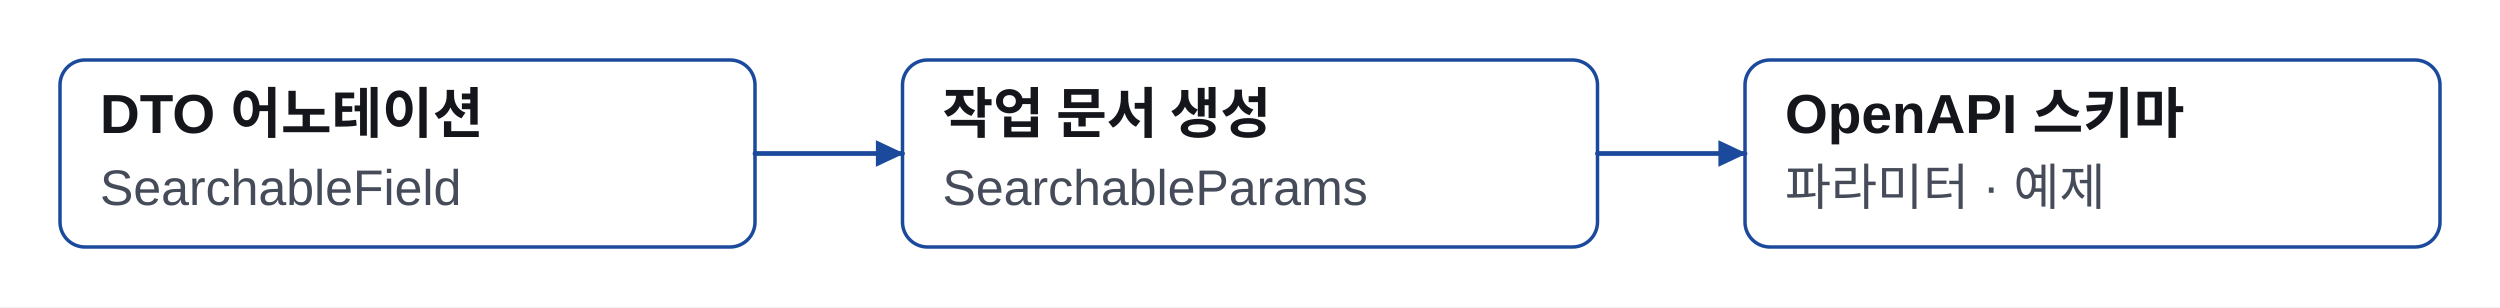
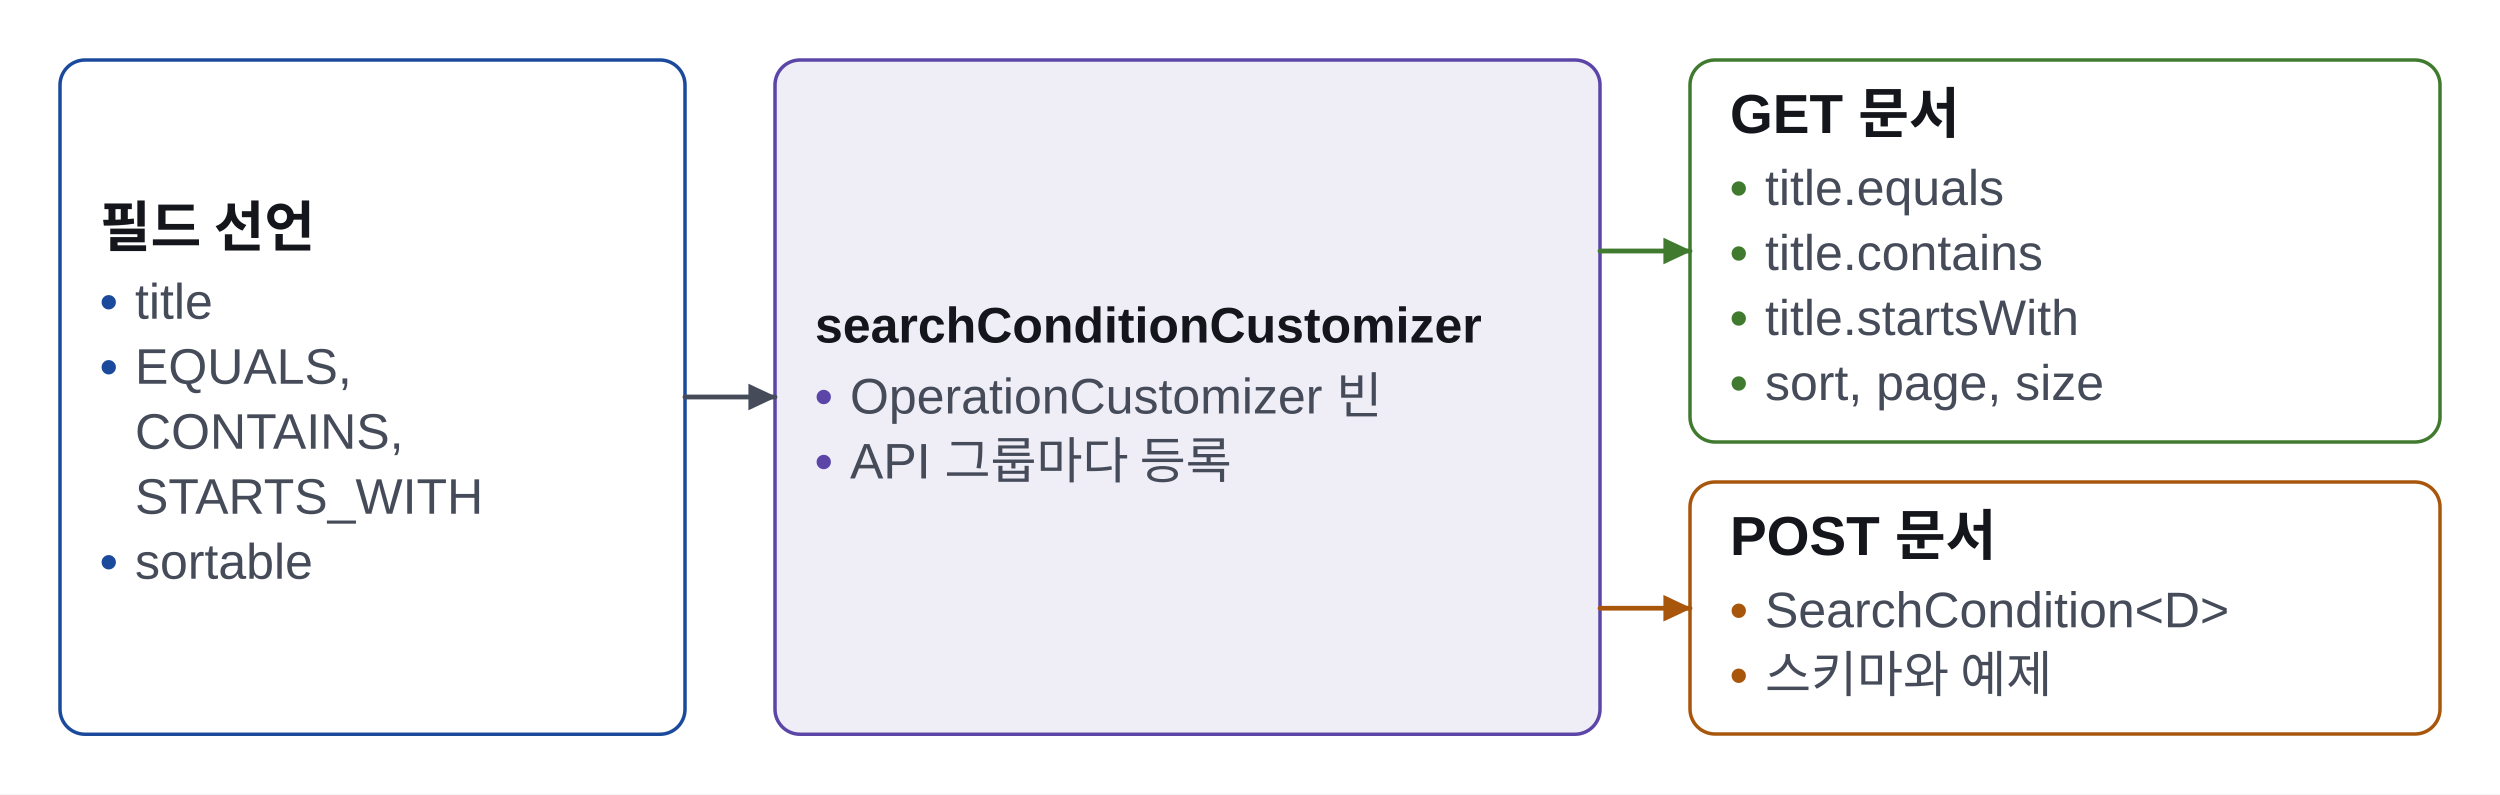
- <svg xmlns="http://www.w3.org/2000/svg" data-list-mode="plain" width="1000.0" height="122.8" viewBox="0 0 1000.0 122.8" font-family="Arial, 'Noto Sans KR', 'Apple SD Gothic Neo', sans-serif">
+ <svg xmlns="http://www.w3.org/2000/svg" width="1000.0" height="317.7" viewBox="0 0 1000.0 317.7" font-family="Arial, 'Noto Sans KR', 'Apple SD Gothic Neo', sans-serif">
  <defs>
    <linearGradient id="bgwash" x1="0" y1="0" x2="0" y2="1">
      <stop offset="0" stop-color="#ffffff" />
      <stop offset="1" stop-color="#ffffff" />
    </linearGradient>
    <marker id="arr-blue" viewBox="0 0 10 10" refX="8.5" refY="5" markerWidth="7" markerHeight="7" orient="auto">
      <path d="M0.5 1 L9 5 L0.5 9 z" fill="#1b4a9c" />
    </marker>
    <marker id="arr-green" viewBox="0 0 10 10" refX="8.5" refY="5" markerWidth="7" markerHeight="7" orient="auto">
      <path d="M0.5 1 L9 5 L0.5 9 z" fill="#3f7a2e" />
    </marker>
    <marker id="arr-orange" viewBox="0 0 10 10" refX="8.5" refY="5" markerWidth="7" markerHeight="7" orient="auto">
      <path d="M0.5 1 L9 5 L0.5 9 z" fill="#a8560c" />
    </marker>
    <marker id="arr-purple" viewBox="0 0 10 10" refX="8.5" refY="5" markerWidth="7" markerHeight="7" orient="auto">
      <path d="M0.5 1 L9 5 L0.5 9 z" fill="#5b46a8" />
    </marker>
    <marker id="arr-cyan" viewBox="0 0 10 10" refX="8.5" refY="5" markerWidth="7" markerHeight="7" orient="auto">
      <path d="M0.5 1 L9 5 L0.5 9 z" fill="#0f6f96" />
    </marker>
    <marker id="arr-teal" viewBox="0 0 10 10" refX="8.5" refY="5" markerWidth="7" markerHeight="7" orient="auto">
      <path d="M0.5 1 L9 5 L0.5 9 z" fill="#0b6a5a" />
    </marker>
    <marker id="arr-red" viewBox="0 0 10 10" refX="8.5" refY="5" markerWidth="7" markerHeight="7" orient="auto">
      <path d="M0.5 1 L9 5 L0.5 9 z" fill="#a8382a" />
    </marker>
    <marker id="arr-muted" viewBox="0 0 10 10" refX="8.5" refY="5" markerWidth="7" markerHeight="7" orient="auto">
      <path d="M0.5 1 L9 5 L0.5 9 z" fill="#79808f" />
    </marker>
    <marker id="arr-fg" viewBox="0 0 10 10" refX="8.5" refY="5" markerWidth="7" markerHeight="7" orient="auto">
      <path d="M0.5 1 L9 5 L0.5 9 z" fill="#454b59" />
    </marker>
    <marker id="arr-yellow" viewBox="0 0 10 10" refX="8.5" refY="5" markerWidth="7" markerHeight="7" orient="auto">
      <path d="M0.5 1 L9 5 L0.5 9 z" fill="#856310" />
    </marker>
  </defs>
-   <rect width="1000.0" height="122.8" fill="url(#bgwash)" />
-   <rect x="24.0" y="24.0" width="278.0" height="74.8" rx="10" fill="#ffffff" stroke="#1b4a9c" stroke-width="1.4" />
-   <text x="40.0" y="53.2" font-family="Arial, 'Noto Sans KR', 'Apple SD Gothic Neo', sans-serif" font-size="22" fill="#14161c" font-weight="700" text-anchor="start">DTO 어노테이션</text>
-   <text x="40.0" y="82.0" font-family="Arial, 'Noto Sans KR', 'Apple SD Gothic Neo', sans-serif" font-size="20" fill="#454b59" font-weight="400" text-anchor="start">SearchableField</text>
-   <rect x="361.0" y="24.0" width="278.0" height="74.8" rx="10" fill="#ffffff" stroke="#1b4a9c" stroke-width="1.4" />
-   <text x="377.0" y="53.2" font-family="Arial, 'Noto Sans KR', 'Apple SD Gothic Neo', sans-serif" font-size="22" fill="#14161c" font-weight="700" text-anchor="start">작업 문서 생성</text>
-   <text x="377.0" y="82.0" font-family="Arial, 'Noto Sans KR', 'Apple SD Gothic Neo', sans-serif" font-size="20" fill="#454b59" font-weight="400" text-anchor="start">SearchableParams</text>
-   <rect x="698.0" y="24.0" width="278.0" height="74.8" rx="10" fill="#ffffff" stroke="#1b4a9c" stroke-width="1.4" />
-   <text x="714.0" y="53.2" font-family="Arial, 'Noto Sans KR', 'Apple SD Gothic Neo', sans-serif" font-size="22" fill="#14161c" font-weight="700" text-anchor="start">OpenAPI 스키마</text>
-   <text x="714.0" y="82.0" font-family="Arial, 'Noto Sans KR', 'Apple SD Gothic Neo', sans-serif" font-size="20" fill="#454b59" font-weight="400" text-anchor="start">파라미터 · 예제</text>
-   <path d="M 302.0 61.4 L 331.0 61.4 Q 331.5 61.4 331.5 61.4 L 331.5 61.4 Q 331.5 61.4 332.0 61.4 L 361.0 61.4" fill="none" stroke="#1b4a9c" stroke-width="1.9" stroke-linecap="round" stroke-linejoin="round" marker-end="url(#arr-blue)" />
-   <path d="M 639.0 61.4 L 668.0 61.4 Q 668.5 61.4 668.5 61.4 L 668.5 61.4 Q 668.5 61.4 669.0 61.4 L 698.0 61.4" fill="none" stroke="#1b4a9c" stroke-width="1.9" stroke-linecap="round" stroke-linejoin="round" marker-end="url(#arr-blue)" />
+   <rect width="1000.0" height="317.7" fill="url(#bgwash)" />
+   <rect x="24.0" y="24.0" width="250.0" height="269.7" rx="10" fill="#ffffff" stroke="#1b4a9c" stroke-width="1.4" />
+   <text x="40.0" y="98.6" font-family="Arial, 'Noto Sans KR', 'Apple SD Gothic Neo', sans-serif" font-size="22" fill="#14161c" font-weight="700" text-anchor="start">필드 선언</text>
+   <text x="40.0" y="127.5" font-family="Arial, 'Noto Sans KR', 'Apple SD Gothic Neo', sans-serif" font-size="20" fill="#1b4a9c" font-weight="700" text-anchor="start">•</text>
+   <text x="54.0" y="127.5" font-family="Arial, 'Noto Sans KR', 'Apple SD Gothic Neo', sans-serif" font-size="20" fill="#454b59" font-weight="400" text-anchor="start">title</text>
+   <text x="40.0" y="153.5" font-family="Arial, 'Noto Sans KR', 'Apple SD Gothic Neo', sans-serif" font-size="20" fill="#1b4a9c" font-weight="700" text-anchor="start">•</text>
+   <text x="54.0" y="153.5" font-family="Arial, 'Noto Sans KR', 'Apple SD Gothic Neo', sans-serif" font-size="20" fill="#454b59" font-weight="400" text-anchor="start">EQUALS,</text>
+   <text x="54.0" y="179.5" font-family="Arial, 'Noto Sans KR', 'Apple SD Gothic Neo', sans-serif" font-size="20" fill="#454b59" font-weight="400" text-anchor="start">CONTAINS,</text>
+   <text x="54.0" y="205.5" font-family="Arial, 'Noto Sans KR', 'Apple SD Gothic Neo', sans-serif" font-size="20" fill="#454b59" font-weight="400" text-anchor="start">STARTS_WITH</text>
+   <text x="40.0" y="231.5" font-family="Arial, 'Noto Sans KR', 'Apple SD Gothic Neo', sans-serif" font-size="20" fill="#1b4a9c" font-weight="700" text-anchor="start">•</text>
+   <text x="54.0" y="231.5" font-family="Arial, 'Noto Sans KR', 'Apple SD Gothic Neo', sans-serif" font-size="20" fill="#454b59" font-weight="400" text-anchor="start">sortable</text>
+   <rect x="310.0" y="24.0" width="330.0" height="269.7" rx="10" fill="#5b46a8" opacity="0.1" />
+   <rect x="310.0" y="24.0" width="330.0" height="269.7" rx="10" fill="none" stroke="#5b46a8" stroke-width="1.4" />
+   <text x="326.0" y="137.0" font-family="Arial, 'Noto Sans KR', 'Apple SD Gothic Neo', sans-serif" font-size="20" fill="#14161c" font-weight="700" text-anchor="start">searchConditionCustomizer</text>
+   <text x="326.0" y="165.4" font-family="Arial, 'Noto Sans KR', 'Apple SD Gothic Neo', sans-serif" font-size="20" fill="#5b46a8" font-weight="700" text-anchor="start">•</text>
+   <text x="340.0" y="165.4" font-family="Arial, 'Noto Sans KR', 'Apple SD Gothic Neo', sans-serif" font-size="20" fill="#454b59" font-weight="400" text-anchor="start">OperationCustomizer 빈</text>
+   <text x="326.0" y="191.4" font-family="Arial, 'Noto Sans KR', 'Apple SD Gothic Neo', sans-serif" font-size="20" fill="#5b46a8" font-weight="700" text-anchor="start">•</text>
+   <text x="340.0" y="191.4" font-family="Arial, 'Noto Sans KR', 'Apple SD Gothic Neo', sans-serif" font-size="20" fill="#454b59" font-weight="400" text-anchor="start">API 그룹마다 등록</text>
+   <line x1="274.0" y1="158.8" x2="310.0" y2="158.8" stroke="#454b59" stroke-width="1.9" stroke-linecap="round" marker-end="url(#arr-fg)" />
+   <rect x="676.0" y="24.0" width="300.0" height="152.8" rx="10" fill="#ffffff" stroke="#3f7a2e" stroke-width="1.4" />
+   <text x="692.0" y="53.2" font-family="Arial, 'Noto Sans KR', 'Apple SD Gothic Neo', sans-serif" font-size="22" fill="#14161c" font-weight="700" text-anchor="start">GET 문서</text>
+   <text x="692.0" y="82.0" font-family="Arial, 'Noto Sans KR', 'Apple SD Gothic Neo', sans-serif" font-size="20" fill="#3f7a2e" font-weight="700" text-anchor="start">•</text>
+   <text x="706.0" y="82.0" font-family="Arial, 'Noto Sans KR', 'Apple SD Gothic Neo', sans-serif" font-size="20" fill="#454b59" font-weight="400" text-anchor="start">title.equals</text>
+   <text x="692.0" y="108.0" font-family="Arial, 'Noto Sans KR', 'Apple SD Gothic Neo', sans-serif" font-size="20" fill="#3f7a2e" font-weight="700" text-anchor="start">•</text>
+   <text x="706.0" y="108.0" font-family="Arial, 'Noto Sans KR', 'Apple SD Gothic Neo', sans-serif" font-size="20" fill="#454b59" font-weight="400" text-anchor="start">title.contains</text>
+   <text x="692.0" y="134.0" font-family="Arial, 'Noto Sans KR', 'Apple SD Gothic Neo', sans-serif" font-size="20" fill="#3f7a2e" font-weight="700" text-anchor="start">•</text>
+   <text x="706.0" y="134.0" font-family="Arial, 'Noto Sans KR', 'Apple SD Gothic Neo', sans-serif" font-size="20" fill="#454b59" font-weight="400" text-anchor="start">title.startsWith</text>
+   <text x="692.0" y="160.0" font-family="Arial, 'Noto Sans KR', 'Apple SD Gothic Neo', sans-serif" font-size="20" fill="#3f7a2e" font-weight="700" text-anchor="start">•</text>
+   <text x="706.0" y="160.0" font-family="Arial, 'Noto Sans KR', 'Apple SD Gothic Neo', sans-serif" font-size="20" fill="#454b59" font-weight="400" text-anchor="start">sort, page, size</text>
+   <line x1="640.0" y1="100.4" x2="676.0" y2="100.4" stroke="#3f7a2e" stroke-width="1.9" stroke-linecap="round" marker-end="url(#arr-green)" />
+   <rect x="676.0" y="192.8" width="300.0" height="100.8" rx="10" fill="#ffffff" stroke="#a8560c" stroke-width="1.4" />
+   <text x="692.0" y="222.0" font-family="Arial, 'Noto Sans KR', 'Apple SD Gothic Neo', sans-serif" font-size="22" fill="#14161c" font-weight="700" text-anchor="start">POST 문서</text>
+   <text x="692.0" y="250.9" font-family="Arial, 'Noto Sans KR', 'Apple SD Gothic Neo', sans-serif" font-size="20" fill="#a8560c" font-weight="700" text-anchor="start">•</text>
+   <text x="706.0" y="250.9" font-family="Arial, 'Noto Sans KR', 'Apple SD Gothic Neo', sans-serif" font-size="20" fill="#454b59" font-weight="400" text-anchor="start">SearchCondition&lt;D&gt;</text>
+   <text x="692.0" y="276.9" font-family="Arial, 'Noto Sans KR', 'Apple SD Gothic Neo', sans-serif" font-size="20" fill="#a8560c" font-weight="700" text-anchor="start">•</text>
+   <text x="706.0" y="276.9" font-family="Arial, 'Noto Sans KR', 'Apple SD Gothic Neo', sans-serif" font-size="20" fill="#454b59" font-weight="400" text-anchor="start">스키마와 예제</text>
+   <line x1="640.0" y1="243.3" x2="676.0" y2="243.3" stroke="#a8560c" stroke-width="1.9" stroke-linecap="round" marker-end="url(#arr-orange)" />
</svg>
